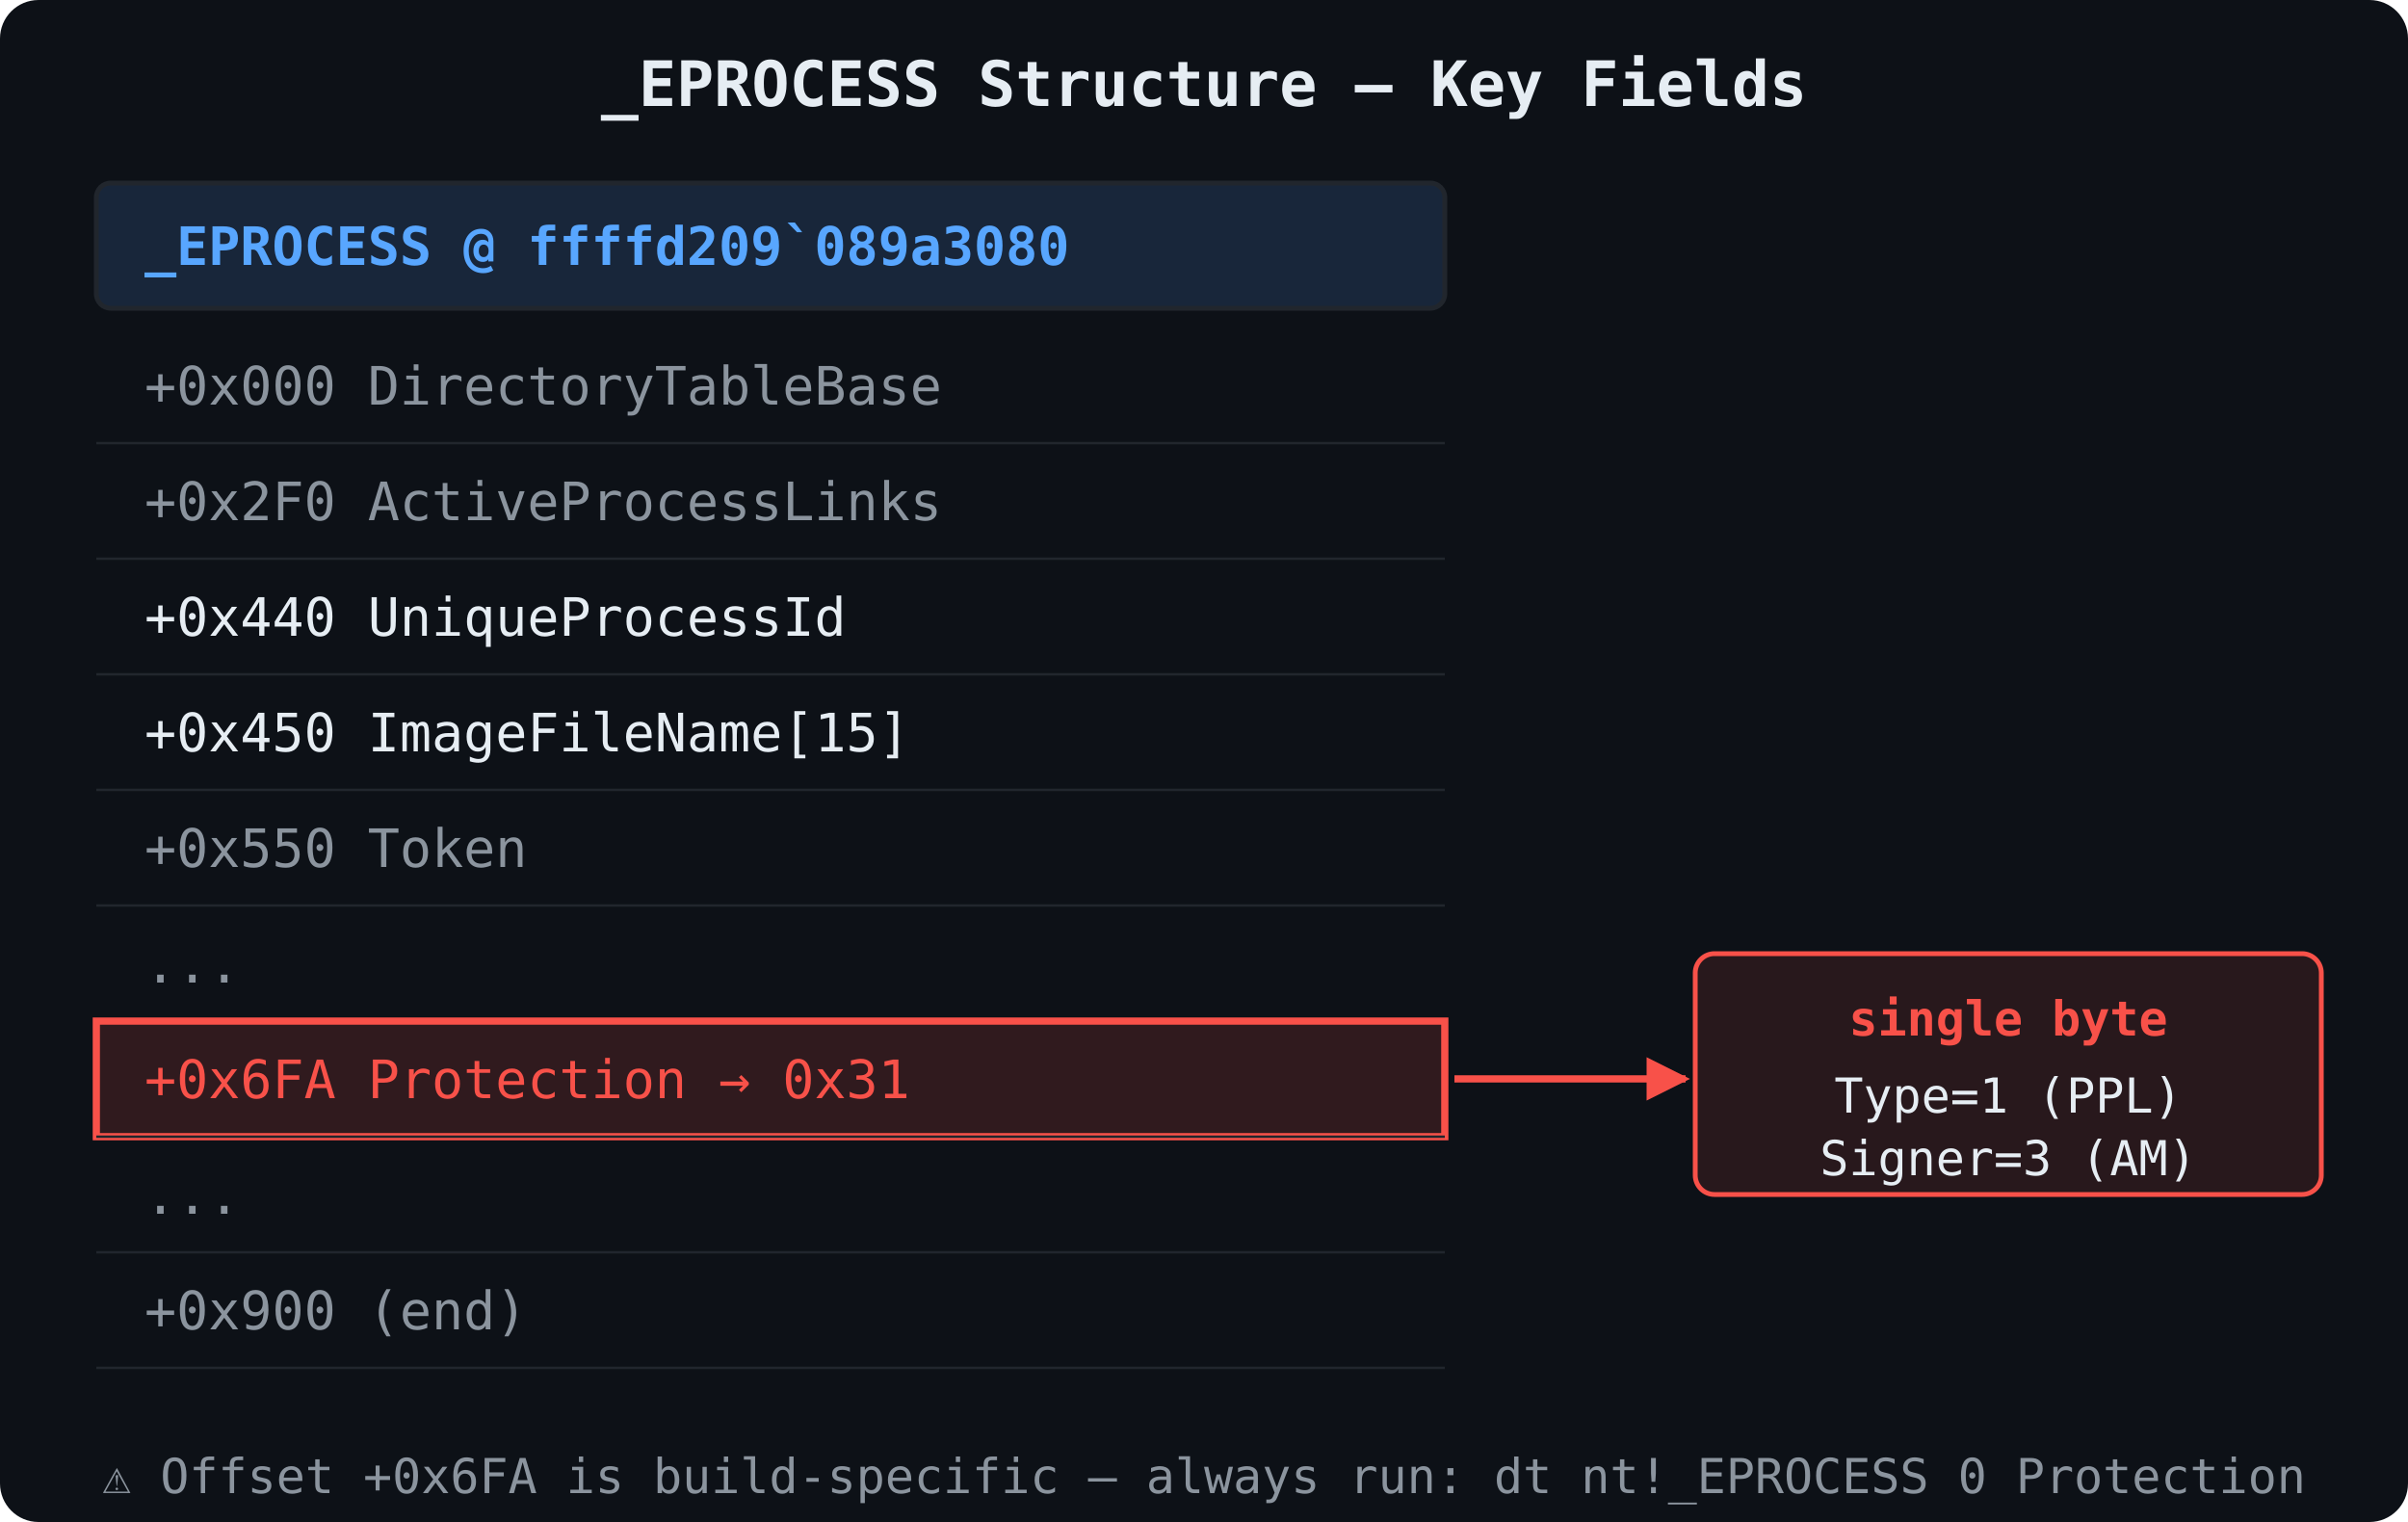
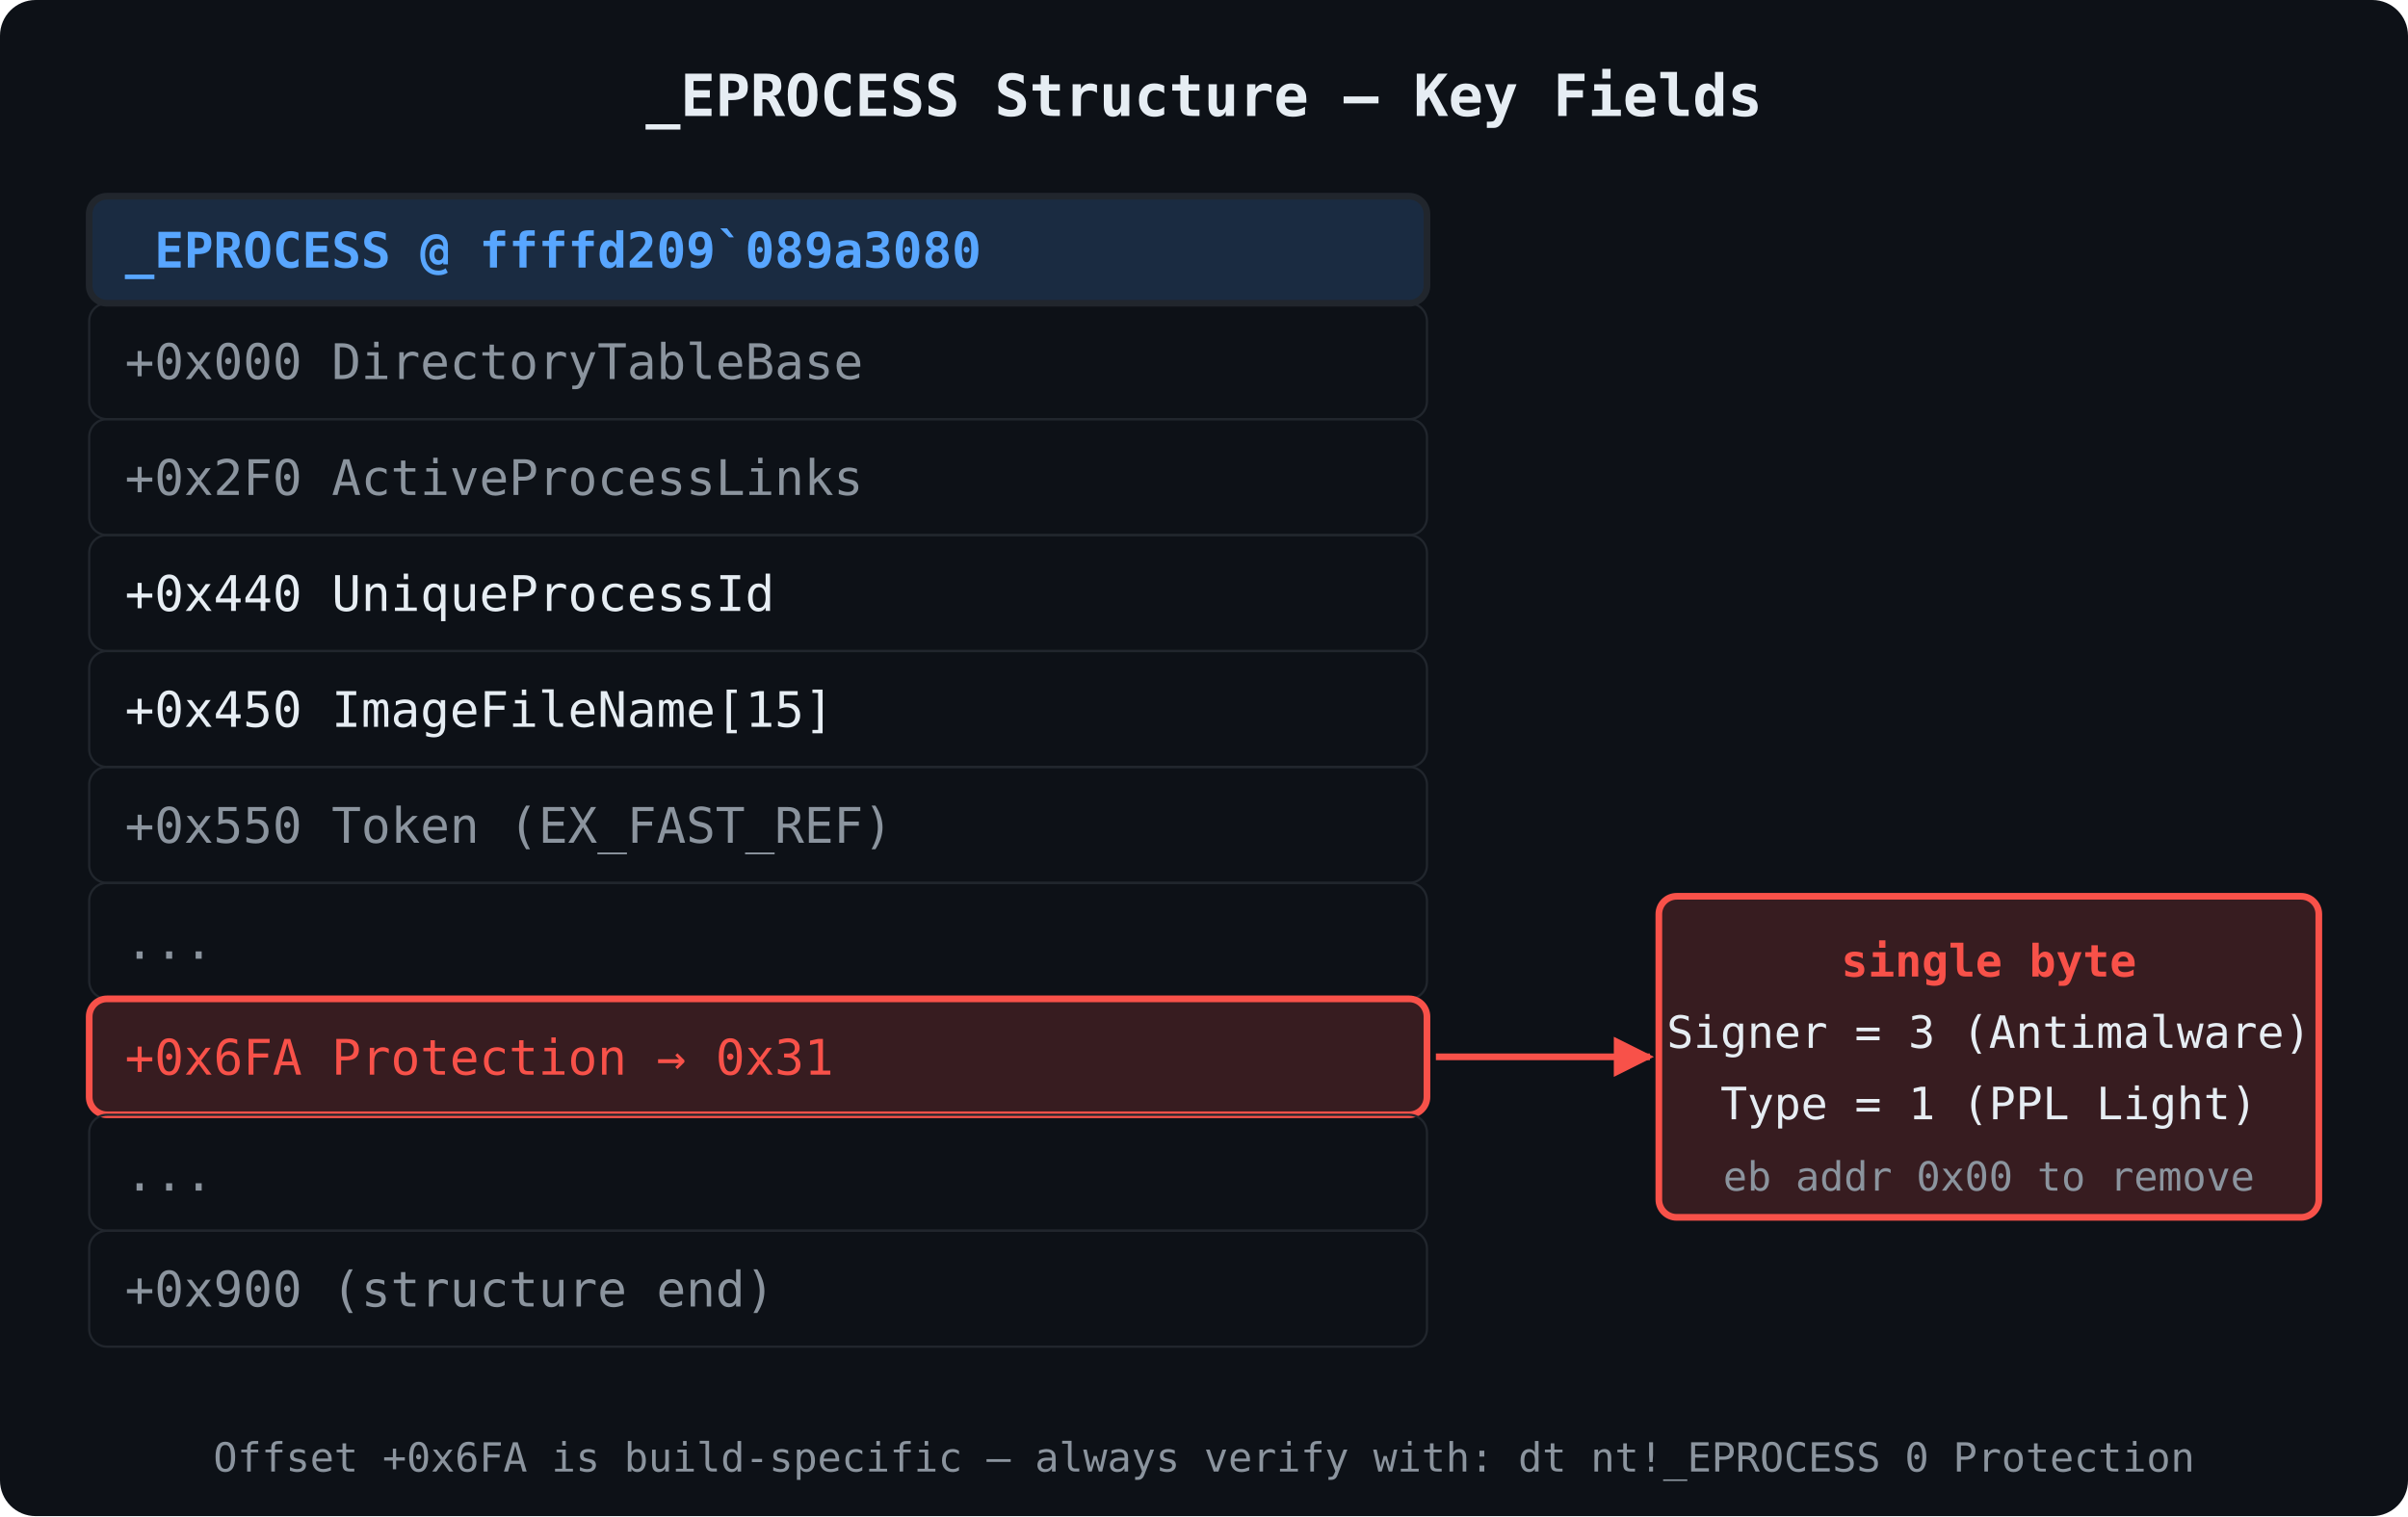
- <svg xmlns="http://www.w3.org/2000/svg" width="500" height="316" viewBox="0 0 500 316">
+ <svg xmlns="http://www.w3.org/2000/svg" width="540" height="340" viewBox="0 0 540 340">
+   <rect x="0" y="0" width="540" height="340" fill="#0d1117" stroke="none" stroke-width="0" rx="8" />
+   <text x="270" y="26" fill="#e6edf3" font-size="13" font-family="JetBrains Mono,Consolas,monospace" font-weight="bold" text-anchor="middle">_EPROCESS Structure — Key Fields</text>
  <defs>
    <marker id="ra" viewBox="0 0 10 10" refX="9" refY="5" markerWidth="6" markerHeight="6" orient="auto">
      <path d="M0,0 L10,5 L0,10 z" fill="#f85149" />
    </marker>
  </defs>
-   <rect width="500" height="316" fill="#0d1117" rx="8" />
-   <text x="250" y="22" fill="#e6edf3" font-family="JetBrains Mono,Consolas,monospace" font-size="13" font-weight="bold" text-anchor="middle">_EPROCESS Structure — Key Fields</text>
-   <rect x="20" y="38" width="280" height="26" fill="rgba(88,166,255,0.15)" stroke="#21262d" rx="3" />
-   <text x="30" y="55" fill="#58a6ff" font-family="JetBrains Mono,Consolas,monospace" font-size="11" font-weight="bold">_EPROCESS @ ffffd209`089a3080</text>
-   <rect x="20" y="68" width="280" height="24" fill="none" />
-   <text x="30" y="84" fill="#8b949e" font-family="JetBrains Mono,Consolas,monospace" font-size="11">+0x000  DirectoryTableBase</text>
-   <line x1="20" x2="300" y1="92" y2="92" stroke="#21262d" stroke-width="0.5" />
-   <rect x="20" y="92" width="280" height="24" fill="none" />
-   <text x="30" y="108" fill="#8b949e" font-family="JetBrains Mono,Consolas,monospace" font-size="11">+0x2F0  ActiveProcessLinks</text>
-   <line x1="20" x2="300" y1="116" y2="116" stroke="#21262d" stroke-width="0.5" />
-   <rect x="20" y="116" width="280" height="24" fill="none" />
-   <text x="30" y="132" fill="#e6edf3" font-family="JetBrains Mono,Consolas,monospace" font-size="11">+0x440  UniqueProcessId</text>
-   <line x1="20" x2="300" y1="140" y2="140" stroke="#21262d" stroke-width="0.5" />
-   <rect x="20" y="140" width="280" height="24" fill="none" />
-   <text x="30" y="156" fill="#e6edf3" font-family="JetBrains Mono,Consolas,monospace" font-size="11">+0x450  ImageFileName[15]</text>
-   <line x1="20" x2="300" y1="164" y2="164" stroke="#21262d" stroke-width="0.5" />
-   <rect x="20" y="164" width="280" height="24" fill="none" />
-   <text x="30" y="180" fill="#8b949e" font-family="JetBrains Mono,Consolas,monospace" font-size="11">+0x550  Token</text>
-   <line x1="20" x2="300" y1="188" y2="188" stroke="#21262d" stroke-width="0.5" />
-   <rect x="20" y="188" width="280" height="24" fill="none" />
-   <text x="30" y="204" fill="#8b949e" font-family="JetBrains Mono,Consolas,monospace" font-size="11">  ...    </text>
-   <line x1="20" x2="300" y1="212" y2="212" stroke="#21262d" stroke-width="0.5" />
-   <rect x="20" y="212" width="280" height="24" fill="rgba(248,81,73,0.15)" stroke="#f85149" stroke-width="1.5" />
-   <text x="30" y="228" fill="#f85149" font-family="JetBrains Mono,Consolas,monospace" font-size="11">+0x6FA  Protection  →  0x31</text>
-   <line x1="20" x2="300" y1="236" y2="236" stroke="#21262d" stroke-width="0.5" />
-   <line x1="302" x2="350" y1="224" y2="224" stroke="#f85149" stroke-width="1.5" marker-end="url(#ra)" />
-   <rect x="352" y="198" width="130" height="50" fill="rgba(248,81,73,0.12)" stroke="#f85149" stroke-width="1" rx="4" />
-   <text x="417" y="215" fill="#f85149" font-family="JetBrains Mono,Consolas,monospace" font-size="10" text-anchor="middle" font-weight="bold">single byte</text>
-   <text x="417" y="231" fill="#e6edf3" font-family="JetBrains Mono,Consolas,monospace" font-size="10" text-anchor="middle">Type=1 (PPL)</text>
-   <text x="417" y="244" fill="#e6edf3" font-family="JetBrains Mono,Consolas,monospace" font-size="10" text-anchor="middle">Signer=3 (AM)</text>
-   <rect x="20" y="236" width="280" height="24" fill="none" />
-   <text x="30" y="252" fill="#8b949e" font-family="JetBrains Mono,Consolas,monospace" font-size="11">  ...    </text>
-   <line x1="20" x2="300" y1="260" y2="260" stroke="#21262d" stroke-width="0.5" />
-   <rect x="20" y="260" width="280" height="24" fill="none" />
-   <text x="30" y="276" fill="#8b949e" font-family="JetBrains Mono,Consolas,monospace" font-size="11">+0x900  (end)</text>
-   <line x1="20" x2="300" y1="284" y2="284" stroke="#21262d" stroke-width="0.5" />
-   <text x="250" y="310" fill="#8b949e" font-family="JetBrains Mono,Consolas,monospace" font-size="10" text-anchor="middle">⚠  Offset +0x6FA is build-specific — always run: dt nt!_EPROCESS 0 Protection</text>
+   <rect x="20" y="44" width="300" height="24" fill="rgba(88,166,255,0.18)" stroke="#21262d" stroke-width="1.5" rx="4" />
+   <text x="28" y="60" fill="#58a6ff" font-size="11" font-family="JetBrains Mono,Consolas,monospace" font-weight="bold">_EPROCESS @ ffffd209`089a3080</text>
+   <rect x="20" y="68" width="300" height="26" fill="none" stroke="#21262d" stroke-width="0.5" rx="4" />
+   <text x="28" y="85" fill="#8b949e" font-size="11" font-family="JetBrains Mono,Consolas,monospace">+0x000  DirectoryTableBase</text>
+   <rect x="20" y="94" width="300" height="26" fill="none" stroke="#21262d" stroke-width="0.5" rx="4" />
+   <text x="28" y="111" fill="#8b949e" font-size="11" font-family="JetBrains Mono,Consolas,monospace">+0x2F0  ActiveProcessLinks</text>
+   <rect x="20" y="120" width="300" height="26" fill="none" stroke="#21262d" stroke-width="0.5" rx="4" />
+   <text x="28" y="137" fill="#e6edf3" font-size="11" font-family="JetBrains Mono,Consolas,monospace">+0x440  UniqueProcessId    </text>
+   <rect x="20" y="146" width="300" height="26" fill="none" stroke="#21262d" stroke-width="0.5" rx="4" />
+   <text x="28" y="163" fill="#e6edf3" font-size="11" font-family="JetBrains Mono,Consolas,monospace">+0x450  ImageFileName[15]  </text>
+   <rect x="20" y="172" width="300" height="26" fill="none" stroke="#21262d" stroke-width="0.5" rx="4" />
+   <text x="28" y="189" fill="#8b949e" font-size="11" font-family="JetBrains Mono,Consolas,monospace">+0x550  Token (EX_FAST_REF)</text>
+   <rect x="20" y="198" width="300" height="26" fill="none" stroke="#21262d" stroke-width="0.5" rx="4" />
+   <text x="28" y="215" fill="#8b949e" font-size="11" font-family="JetBrains Mono,Consolas,monospace">  ...                       </text>
+   <rect x="20" y="224" width="300" height="26" fill="rgba(248,81,73,0.18)" stroke="#f85149" stroke-width="1.5" rx="4" />
+   <text x="28" y="241" fill="#f85149" font-size="11" font-family="JetBrains Mono,Consolas,monospace">+0x6FA  Protection  →  0x31</text>
+   <rect x="20" y="250" width="300" height="26" fill="none" stroke="#21262d" stroke-width="0.5" rx="4" />
+   <text x="28" y="267" fill="#8b949e" font-size="11" font-family="JetBrains Mono,Consolas,monospace">  ...                       </text>
+   <rect x="20" y="276" width="300" height="26" fill="none" stroke="#21262d" stroke-width="0.5" rx="4" />
+   <text x="28" y="293" fill="#8b949e" font-size="11" font-family="JetBrains Mono,Consolas,monospace">+0x900  (structure end)    </text>
+   <line x1="322" y1="237" x2="370" y2="237" stroke="#f85149" stroke-width="1.5" marker-end="url(#ra)" />
+   <rect x="372" y="201" width="148" height="72" fill="rgba(248,81,73,0.18)" stroke="#f85149" stroke-width="1.5" rx="4" />
+   <text x="446" y="219" fill="#f85149" font-size="10" font-family="JetBrains Mono,Consolas,monospace" font-weight="bold" text-anchor="middle">single byte</text>
+   <text x="446" y="235" fill="#e6edf3" font-size="10" font-family="JetBrains Mono,Consolas,monospace" text-anchor="middle">Signer = 3 (Antimalware)</text>
+   <text x="446" y="251" fill="#e6edf3" font-size="10" font-family="JetBrains Mono,Consolas,monospace" text-anchor="middle">Type   = 1 (PPL Light)</text>
+   <text x="446" y="267" fill="#8b949e" font-size="9" font-family="JetBrains Mono,Consolas,monospace" text-anchor="middle">eb addr 0x00 to remove</text>
+   <text x="270" y="330" fill="#8b949e" font-size="9" font-family="JetBrains Mono,Consolas,monospace" text-anchor="middle">Offset +0x6FA is build-specific — always verify with: dt nt!_EPROCESS 0 Protection</text>
</svg>
